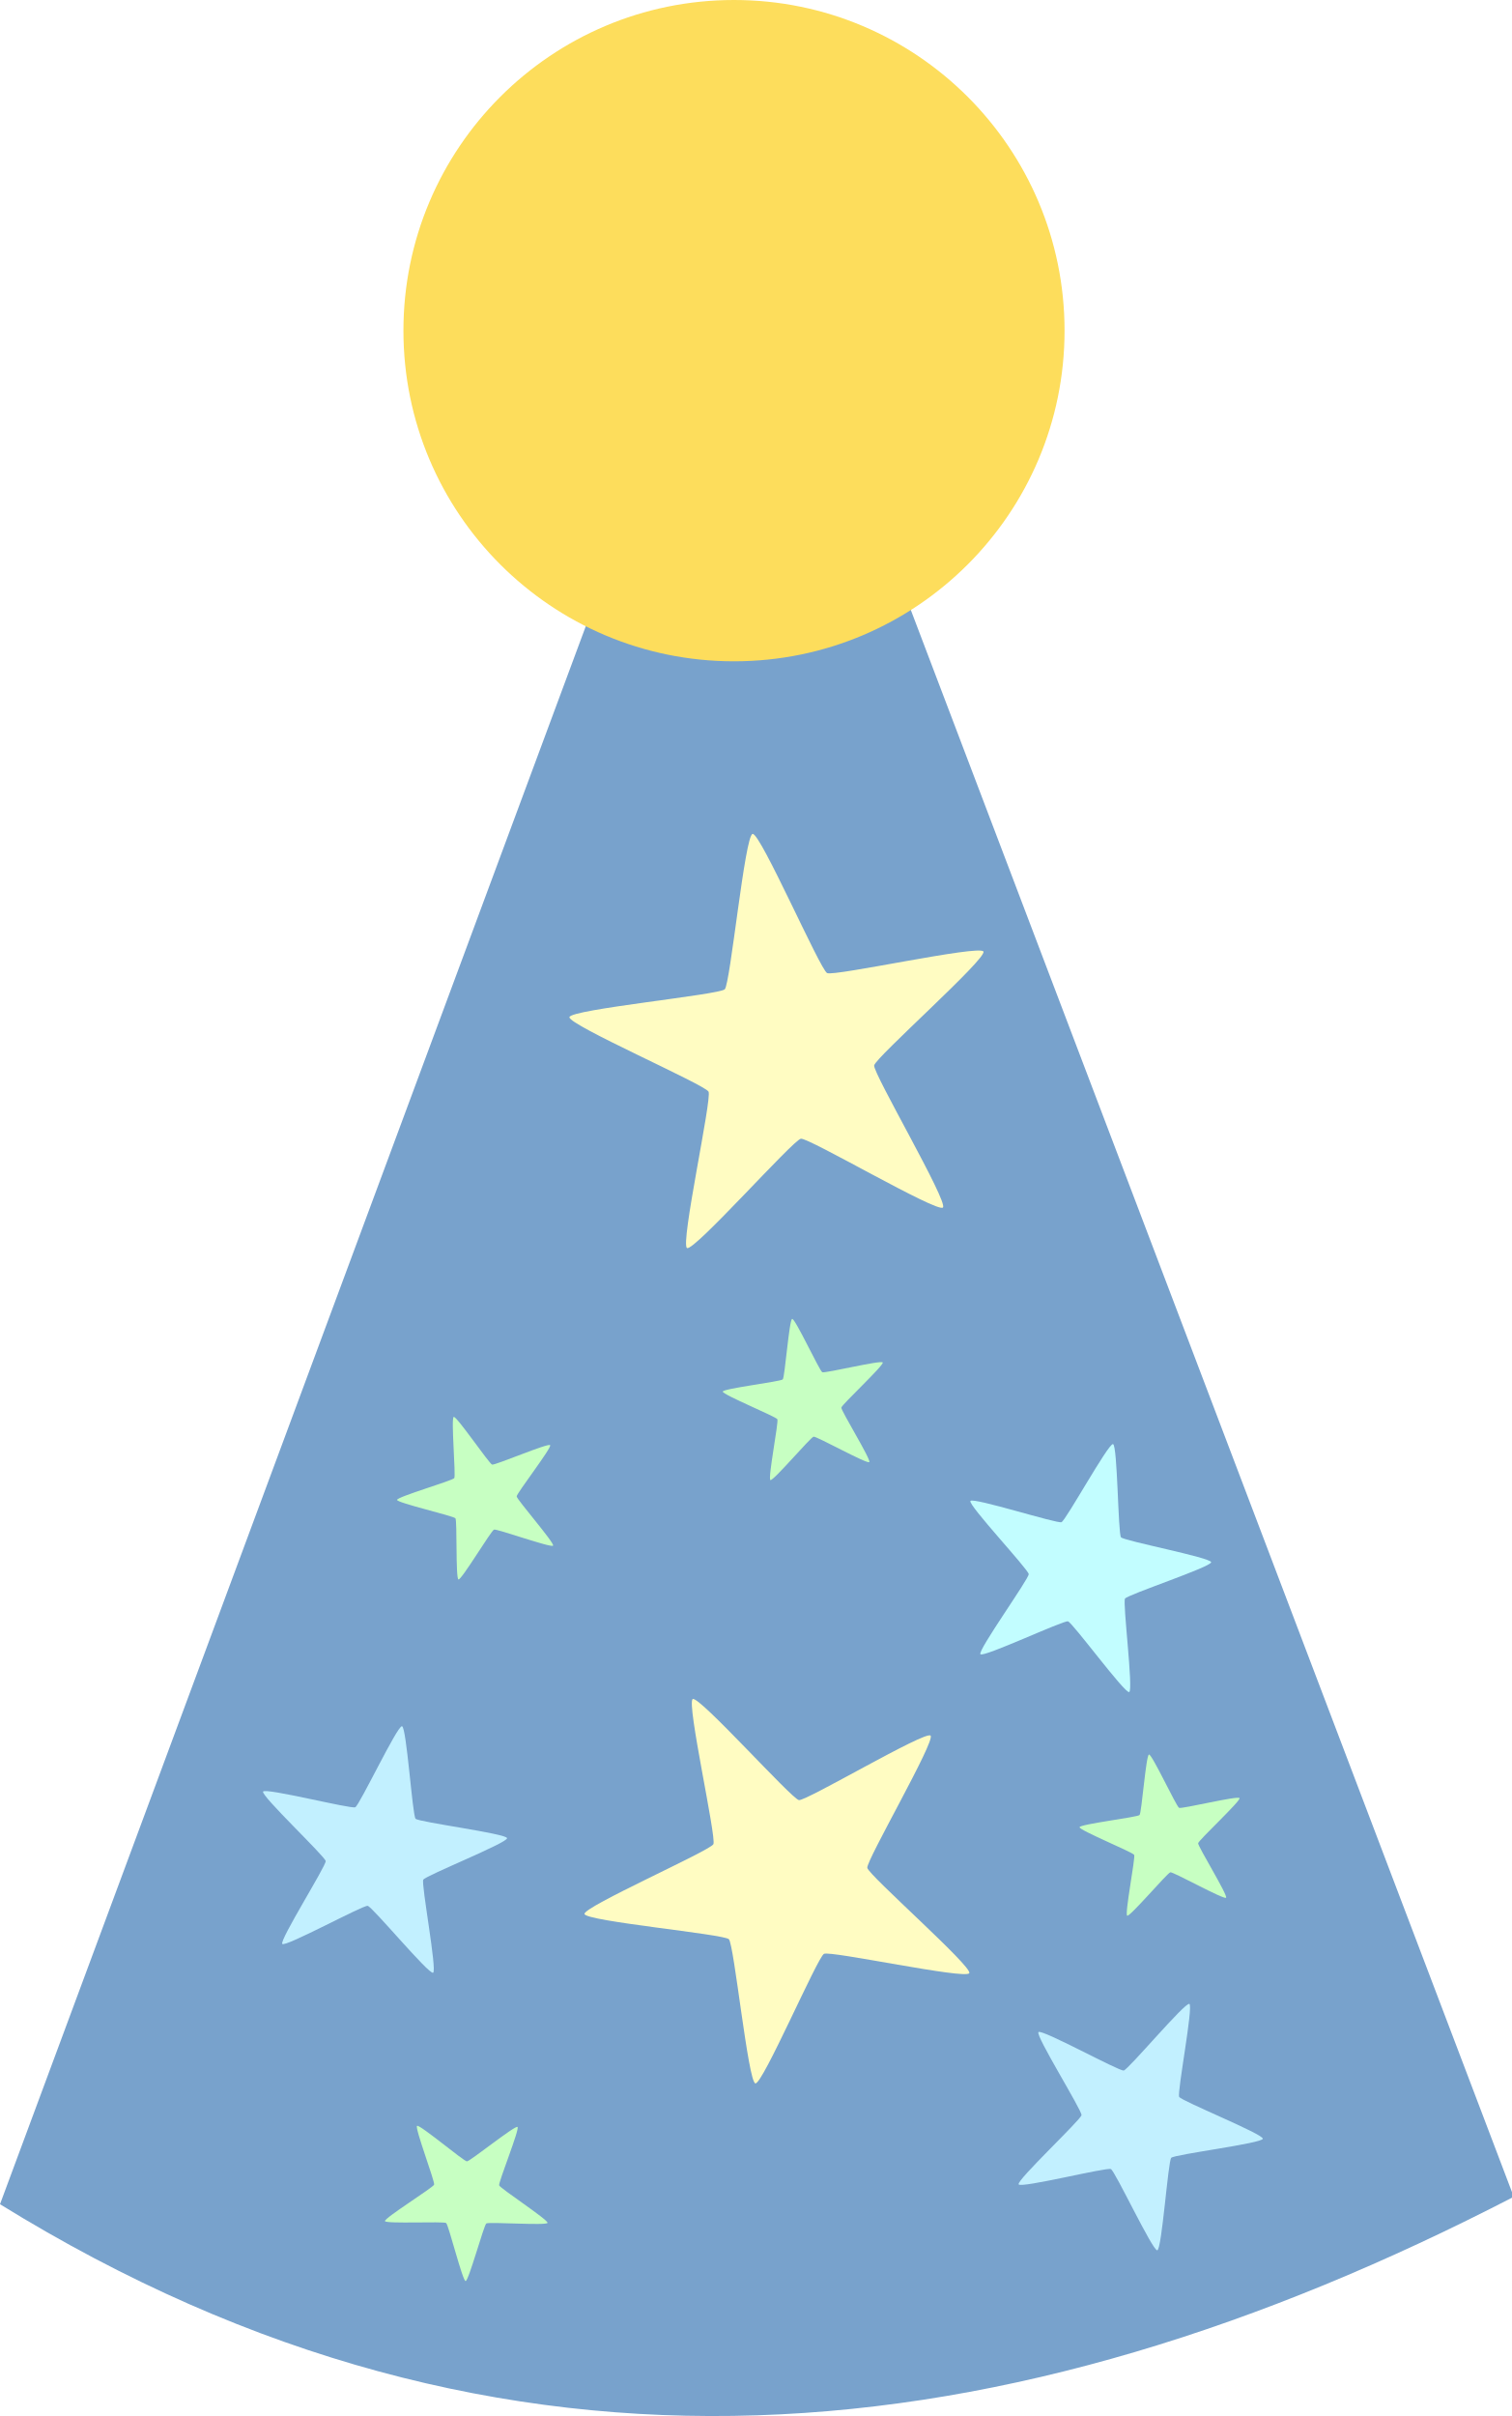
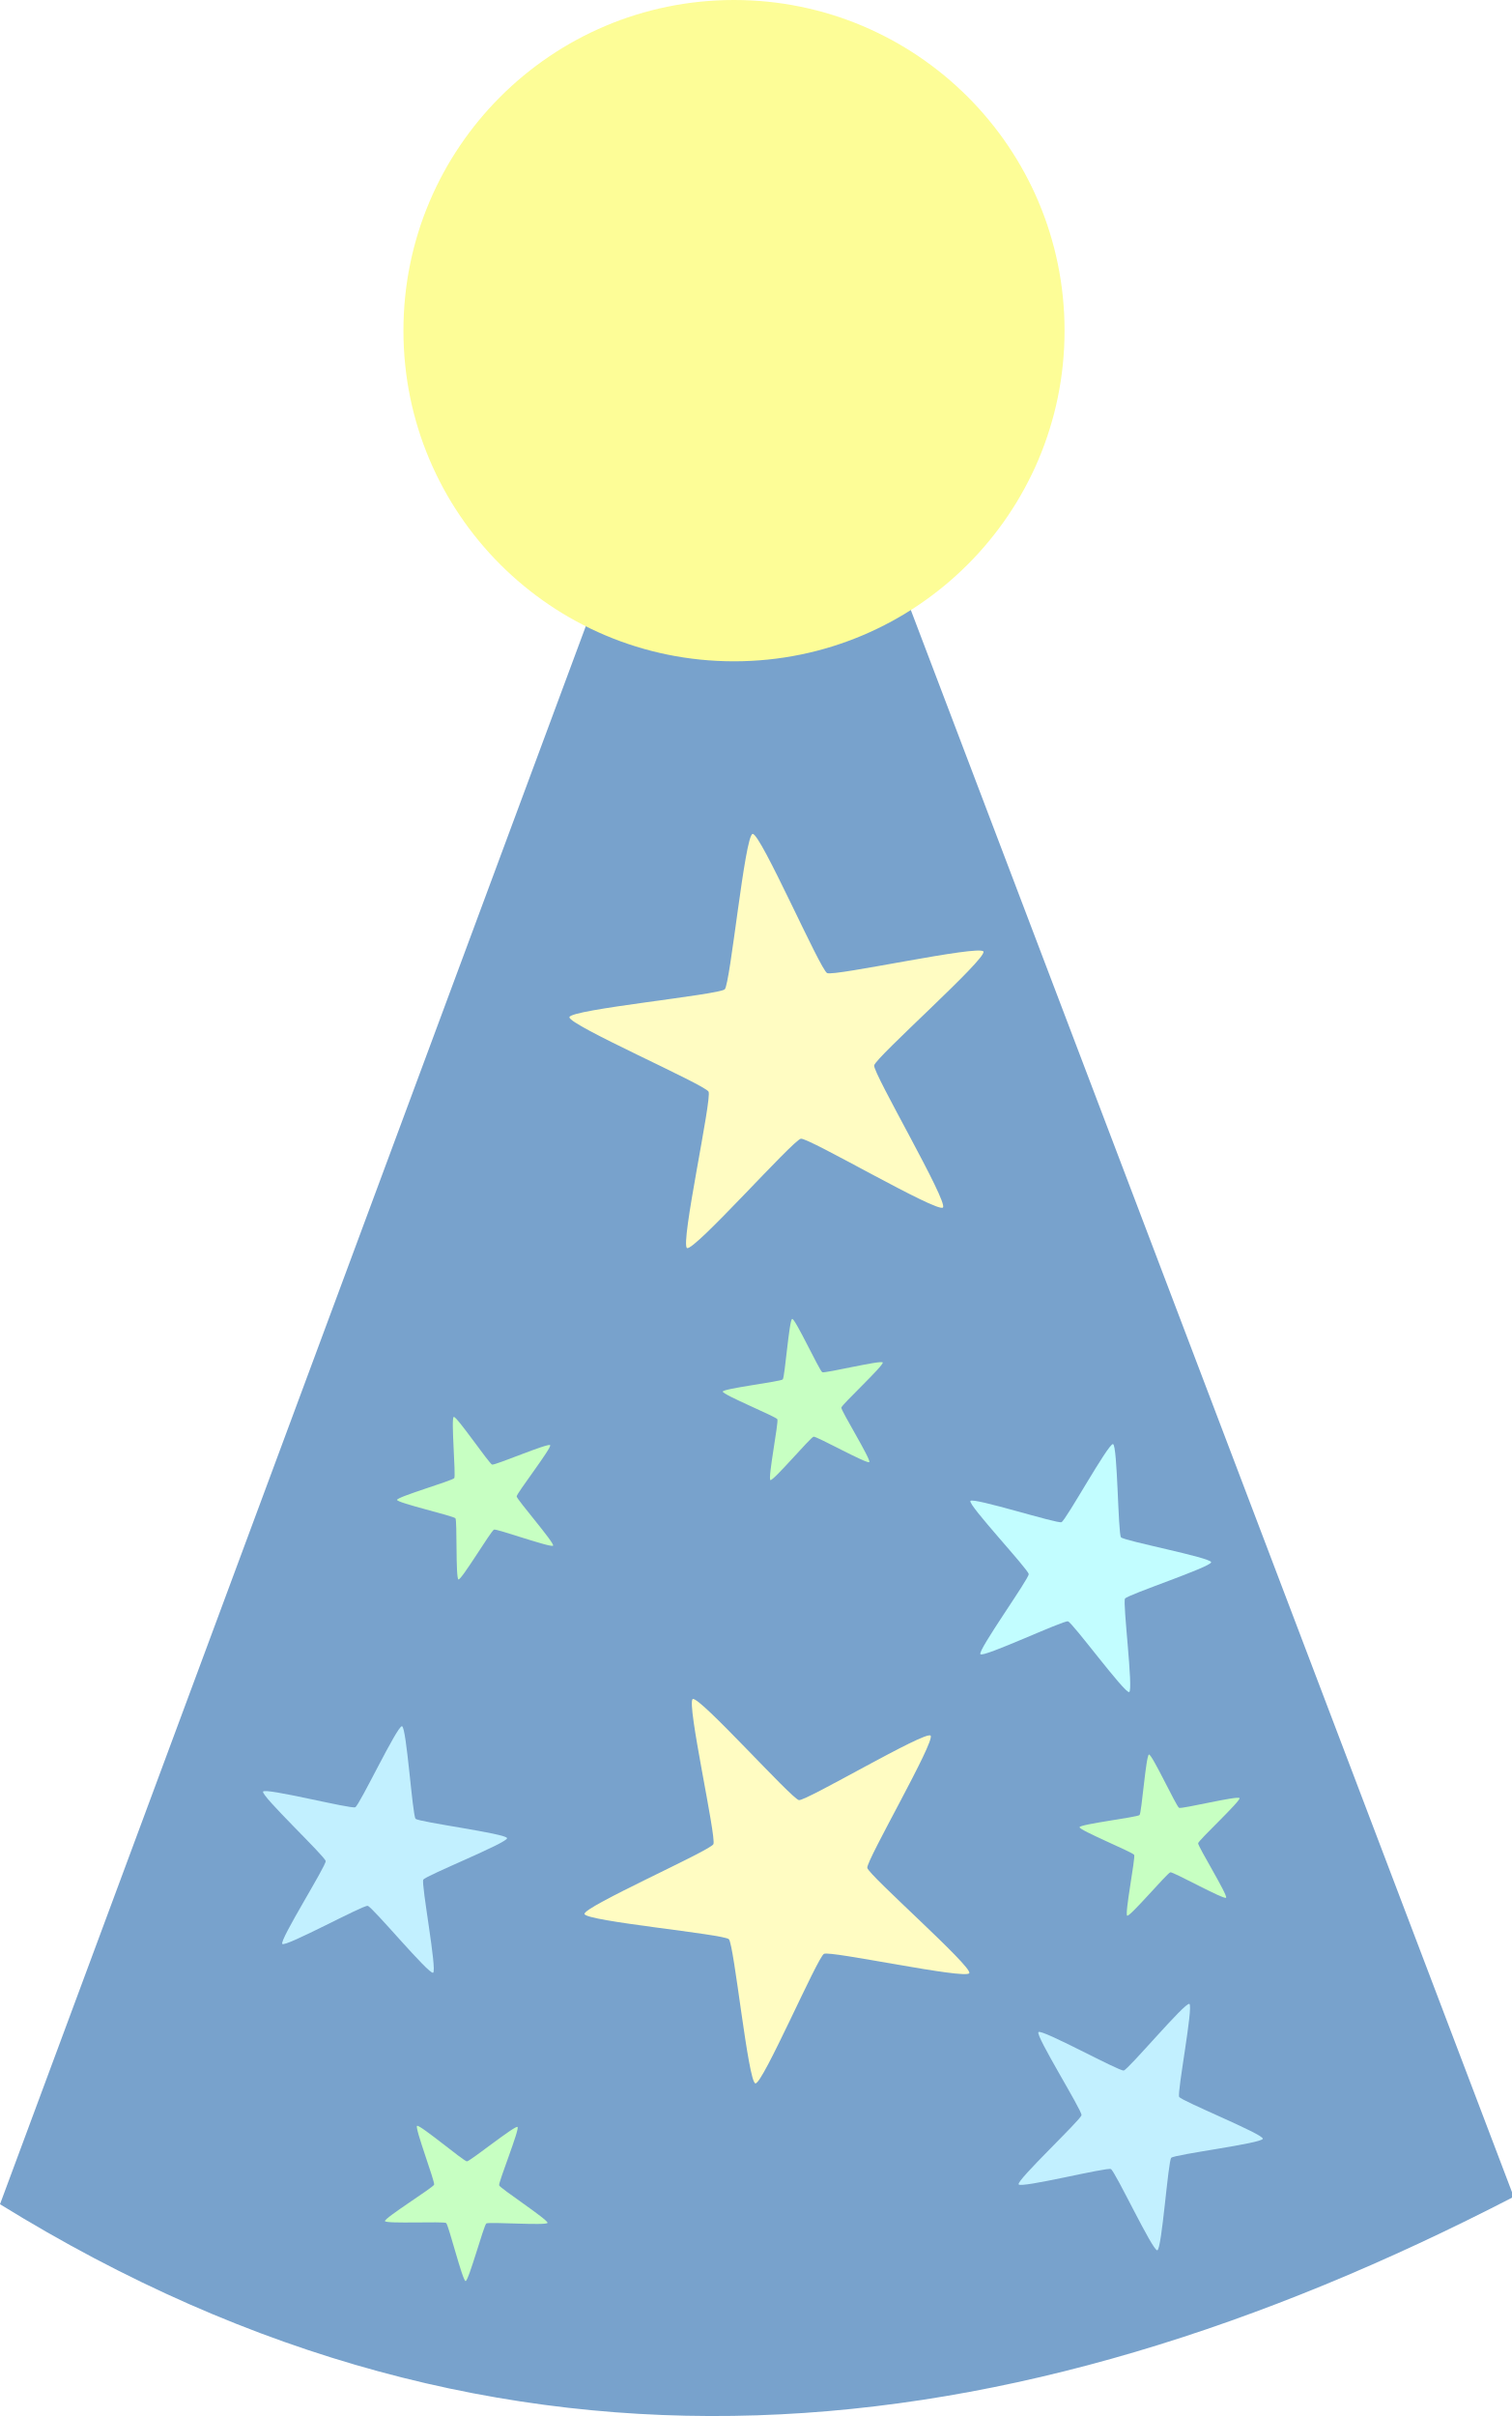
<svg xmlns="http://www.w3.org/2000/svg" viewBox="0 0 582 930" id="svg2" version="1.1">
  <defs id="defs4" />
  <g id="layer1" transform="translate(-62.85714,-38.16902)">
    <path style="fill:#78A2CC;fill-opacity:1;fill-rule:nonzero;stroke:none" d="M 62.857,886.648 351.429,109.505 645.714,883.791 C 451.429,984.235 257.143,1006.714 62.857,886.648 z" id="path2985" />
    <path style="fill:#fffcc2;fill-opacity:1;fill-rule:nonzero;stroke:none" id="path3755" d="m 405.714,583.791 c -2.148,2.148 -51.69,-26.952 -54.69,-26.477 -3.001,0.475 -41.125,43.46 -43.832,42.081 -2.707,-1.379 9.66,-57.488 8.281,-60.195 -1.379,-2.707 -54.042,-25.682 -53.566,-28.683 0.475,-3.001 57.66,-8.578 59.808,-10.726 2.148,-2.148 7.725,-59.333 10.726,-59.808 3.001,-0.475 25.976,52.187 28.683,53.566 2.707,1.379 58.816,-10.988 60.195,-8.281 1.379,2.707 -41.606,40.831 -42.081,43.832 -0.475,3.001 28.625,52.542 26.477,54.69 z" transform="translate(20.20305,-80.8122)" />
    <path transform="matrix(0.5575318,0.2008021,-0.2008021,0.5575318,120.643,390.5892)" d="m 405.714,583.791 c -2.148,2.148 -51.69,-26.952 -54.69,-26.477 -3.001,0.475 -41.125,43.46 -43.832,42.081 -2.707,-1.379 9.66,-57.488 8.281,-60.195 -1.379,-2.707 -54.042,-25.682 -53.566,-28.683 0.475,-3.001 57.66,-8.578 59.808,-10.726 2.148,-2.148 7.725,-59.333 10.726,-59.808 3.001,-0.475 25.976,52.187 28.683,53.566 2.707,1.379 58.816,-10.988 60.195,-8.281 1.379,2.707 -41.606,40.831 -42.081,43.832 -0.475,3.001 28.625,52.542 26.477,54.69 z" id="path3757" style="fill:#c2f0ff;fill-opacity:1;fill-rule:nonzero;stroke:none" />
    <path style="fill:#fffcc2;fill-opacity:1;fill-rule:nonzero;stroke:none" id="path3759" d="m 405.714,583.791 c -2.148,2.148 -51.69,-26.952 -54.69,-26.477 -3.001,0.475 -41.125,43.46 -43.832,42.081 -2.707,-1.379 9.66,-57.488 8.281,-60.195 -1.379,-2.707 -54.042,-25.682 -53.566,-28.683 0.475,-3.001 57.66,-8.578 59.808,-10.726 2.148,-2.148 7.725,-59.333 10.726,-59.808 3.001,-0.475 25.976,52.187 28.683,53.566 2.707,1.379 58.816,-10.988 60.195,-8.281 1.379,2.707 -41.606,40.831 -42.081,43.832 -0.475,3.001 28.625,52.542 26.477,54.69 z" transform="matrix(0.5493115,0.7489061,-0.7489061,0.5493115,568.0549,215.6116)" />
    <path transform="matrix(0.3811476,-0.07178754,0.07178754,0.3811476,79.26597,439.7498)" d="m 405.714,583.791 c -2.148,2.148 -51.69,-26.952 -54.69,-26.477 -3.001,0.475 -41.125,43.46 -43.832,42.081 -2.707,-1.379 9.66,-57.488 8.281,-60.195 -1.379,-2.707 -54.042,-25.682 -53.566,-28.683 0.475,-3.001 57.66,-8.578 59.808,-10.726 2.148,-2.148 7.725,-59.333 10.726,-59.808 3.001,-0.475 25.976,52.187 28.683,53.566 2.707,1.379 58.816,-10.988 60.195,-8.281 1.379,2.707 -41.606,40.831 -42.081,43.832 -0.475,3.001 28.625,52.542 26.477,54.69 z" id="path3761" style="fill:#c7ffc2;fill-opacity:1;fill-rule:nonzero;stroke:none" />
    <path style="fill:#c2fdff;fill-opacity:1;fill-rule:nonzero;stroke:none" id="path3763" d="m 405.714,583.791 c -2.148,2.148 -51.69,-26.952 -54.69,-26.477 -3.001,0.475 -41.125,43.46 -43.832,42.081 -2.707,-1.379 9.66,-57.488 8.281,-60.195 -1.379,-2.707 -54.042,-25.682 -53.566,-28.683 0.475,-3.001 57.66,-8.578 59.808,-10.726 2.148,-2.148 7.725,-59.333 10.726,-59.808 3.001,-0.475 25.976,52.187 28.683,53.566 2.707,1.379 58.816,-10.988 60.195,-8.281 1.379,2.707 -41.606,40.831 -42.081,43.832 -0.475,3.001 28.625,52.542 26.477,54.69 z" transform="matrix(0.3908448,-0.4454252,0.4454252,0.3908448,110.5931,592.0576)" />
    <path transform="matrix(0.4696169,-0.3614183,0.3614183,0.4696169,147.5645,733.918)" d="m 405.714,583.791 c -2.148,2.148 -51.69,-26.952 -54.69,-26.477 -3.001,0.475 -41.125,43.46 -43.832,42.081 -2.707,-1.379 9.66,-57.488 8.281,-60.195 -1.379,-2.707 -54.042,-25.682 -53.566,-28.683 0.475,-3.001 57.66,-8.578 59.808,-10.726 2.148,-2.148 7.725,-59.333 10.726,-59.808 3.001,-0.475 25.976,52.187 28.683,53.566 2.707,1.379 58.816,-10.988 60.195,-8.281 1.379,2.707 -41.606,40.831 -42.081,43.832 -0.475,3.001 28.625,52.542 26.477,54.69 z" id="path3765" style="fill:#c2f0ff;fill-opacity:1;fill-rule:nonzero;stroke:none" />
    <path style="fill:#c7ffc2;fill-opacity:1;fill-rule:nonzero;stroke:none" id="path3769" d="m 405.714,583.791 c -2.148,2.148 -51.69,-26.952 -54.69,-26.477 -3.001,0.475 -41.125,43.46 -43.832,42.081 -2.707,-1.379 9.66,-57.488 8.281,-60.195 -1.379,-2.707 -54.042,-25.682 -53.566,-28.683 0.475,-3.001 57.66,-8.578 59.808,-10.726 2.148,-2.148 7.725,-59.333 10.726,-59.808 3.001,-0.475 25.976,52.187 28.683,53.566 2.707,1.379 58.816,-10.988 60.195,-8.281 1.379,2.707 -41.606,40.831 -42.081,43.832 -0.475,3.001 28.625,52.542 26.477,54.69 z" transform="matrix(0.2712527,0.2772164,-0.2772164,0.2712527,293.9152,645.402)" />
    <path transform="matrix(0.128207,0.3660464,-0.3660464,0.128207,658.553,552.2272)" d="m 405.714,583.791 c -2.148,2.148 -51.69,-26.952 -54.69,-26.477 -3.001,0.475 -41.125,43.46 -43.832,42.081 -2.707,-1.379 9.66,-57.488 8.281,-60.195 -1.379,-2.707 -54.042,-25.682 -53.566,-28.683 0.475,-3.001 57.66,-8.578 59.808,-10.726 2.148,-2.148 7.725,-59.333 10.726,-59.808 3.001,-0.475 25.976,52.187 28.683,53.566 2.707,1.379 58.816,-10.988 60.195,-8.281 1.379,2.707 -41.606,40.831 -42.081,43.832 -0.475,3.001 28.625,52.542 26.477,54.69 z" id="path3771" style="fill:#c7ffc2;fill-opacity:1;fill-rule:nonzero;stroke:none" />
    <path style="fill:#c7ffc2;fill-opacity:1;fill-rule:nonzero;stroke:none" id="path3773" d="m 405.714,583.791 c -2.148,2.148 -51.69,-26.952 -54.69,-26.477 -3.001,0.475 -41.125,43.46 -43.832,42.081 -2.707,-1.379 9.66,-57.488 8.281,-60.195 -1.379,-2.707 -54.042,-25.682 -53.566,-28.683 0.475,-3.001 57.66,-8.578 59.808,-10.726 2.148,-2.148 7.725,-59.333 10.726,-59.808 3.001,-0.475 25.976,52.187 28.683,53.566 2.707,1.379 58.816,-10.988 60.195,-8.281 1.379,2.707 -41.606,40.831 -42.081,43.832 -0.475,3.001 28.625,52.542 26.477,54.69 z" transform="matrix(0.128207,0.3660464,-0.3660464,0.128207,521.1723,384.5419)" />
-     <path style="fill:#FDDD5C;fill-opacity:1;fill-rule:nonzero;stroke:none" id="path3777" d="m 478.812,137.164 c 0,70.294 -56.985,127.279 -127.279,127.279 -70.294,0 -127.279,-56.985 -127.279,-127.279 0,-70.294 56.985,-127.279 127.279,-127.279 70.294,0 127.279,56.985 127.279,127.279 z" transform="translate(-6.060915,28.28427)" />
+     <path style="fill:#FDFD97;fill-opacity:1;fill-rule:nonzero;stroke:none" id="path3777" d="m 478.812,137.164 c 0,70.294 -56.985,127.279 -127.279,127.279 -70.294,0 -127.279,-56.985 -127.279,-127.279 0,-70.294 56.985,-127.279 127.279,-127.279 70.294,0 127.279,56.985 127.279,127.279 z" transform="translate(-6.060915,28.28427)" />
  </g>
</svg>
